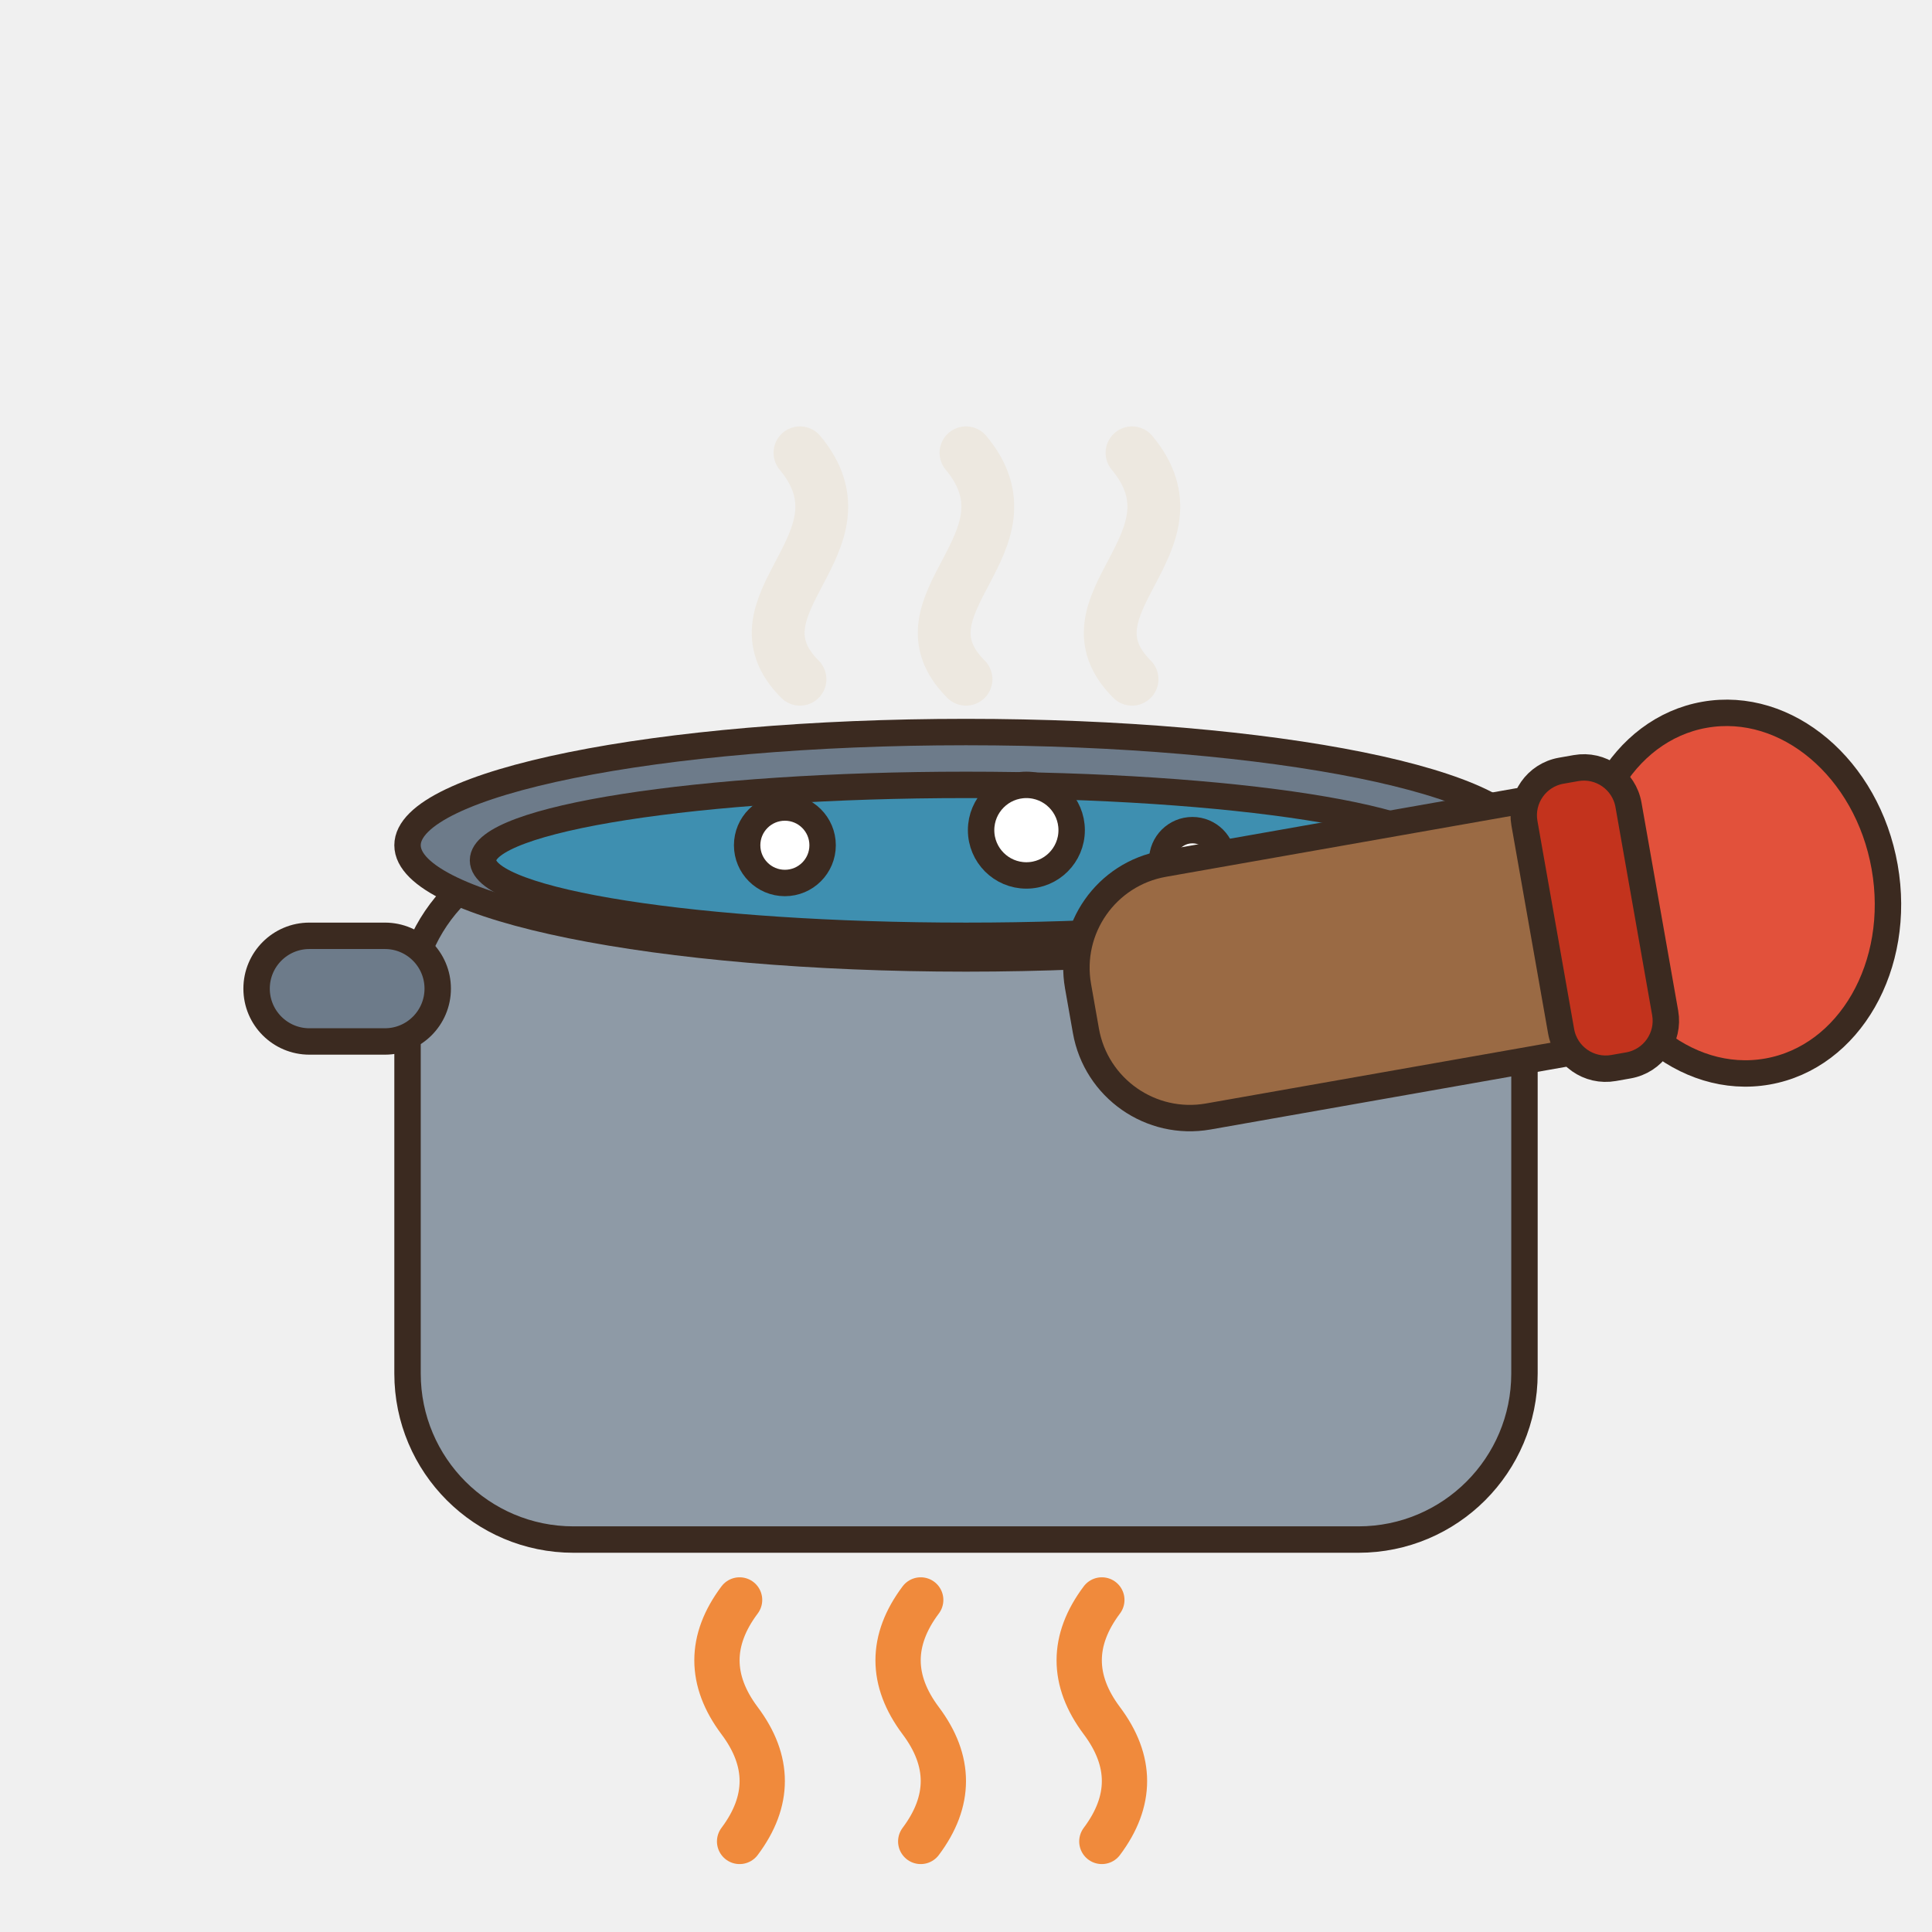
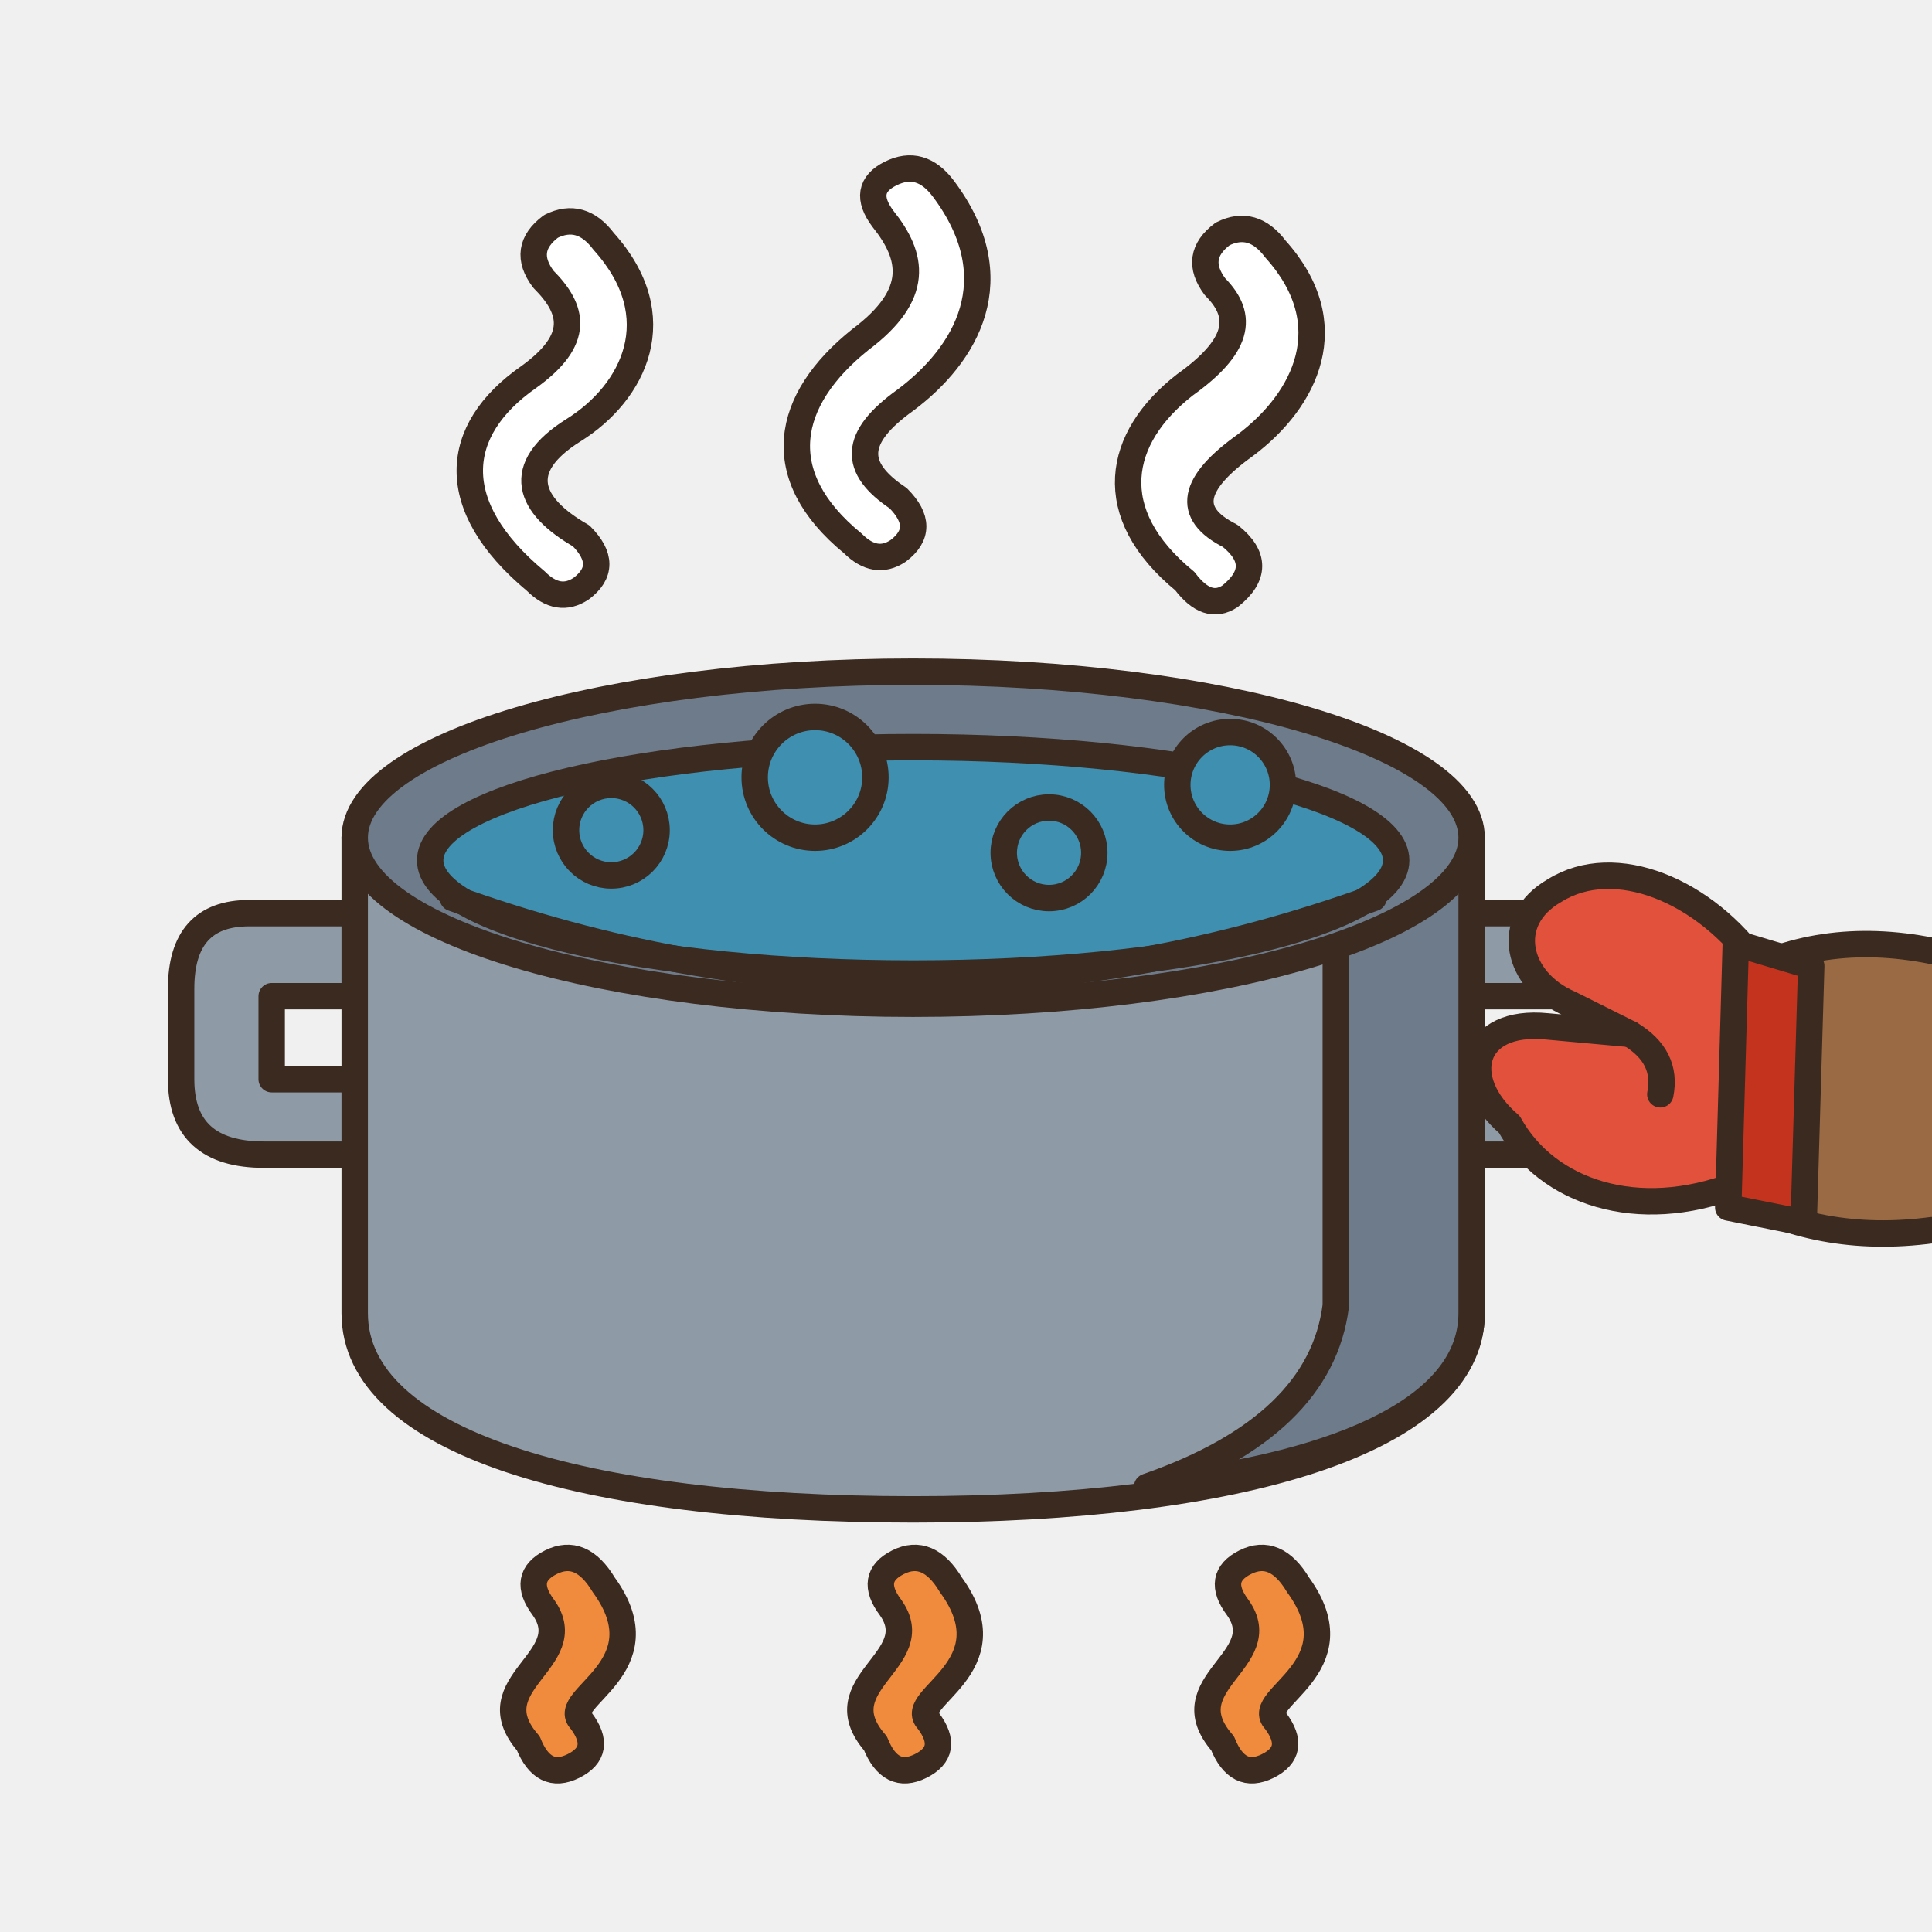
<svg xmlns="http://www.w3.org/2000/svg" viewBox="0 0 256 256">
-   <g stroke="#3B2A20" stroke-width="3.5" stroke-linecap="round" stroke-linejoin="round">
-     <rect x="54" y="112" width="148" height="92" rx="22" fill="#8E9AA6" />
-     <rect x="34" y="124" width="24" height="14" rx="7" fill="#6D7B8A" />
-     <rect x="198" y="124" width="24" height="14" rx="7" fill="#6D7B8A" />
-     <ellipse cx="128" cy="112" rx="74" ry="15" fill="#6D7B8A" />
-     <ellipse cx="128" cy="114" rx="64" ry="10" fill="#3E8FB0" />
-     <circle cx="104" cy="112" r="5" fill="#FFFFFF" />
-     <circle cx="136" cy="110" r="6" fill="#FFFFFF" />
-     <circle cx="158" cy="114" r="4" fill="#FFFFFF" />
-     <path d="M106 90 c-10 -10 10 -18 0 -30" fill="none" stroke="#EDE8E0" stroke-width="7" />
-     <path d="M128 90 c-10 -10 10 -18 0 -30" fill="none" stroke="#EDE8E0" stroke-width="7" />
-     <path d="M150 90 c-10 -10 10 -18 0 -30" fill="none" stroke="#EDE8E0" stroke-width="7" />
-     <path d="M98 244 q6 -8 0 -16 q-6 -8 0 -16" fill="none" stroke="#F08A3C" stroke-width="6" />
-     <path d="M122 244 q6 -8 0 -16 q-6 -8 0 -16" fill="none" stroke="#F08A3C" stroke-width="6" />
-     <path d="M146 244 q6 -8 0 -16 q-6 -8 0 -16" fill="none" stroke="#F08A3C" stroke-width="6" />
-     <g transform="translate(232 118) rotate(80)">
-       <rect x="-17" y="10" width="34" height="80" rx="14" fill="#9A6A44" />
-       <ellipse cx="0" cy="2" rx="24" ry="20" fill="#E2513B" />
-       <rect x="-20" y="14" width="40" height="14" rx="6" fill="#C3331D" />
+   <g id="boiling" stroke="#3B2A20" stroke-width="3.5" stroke-linecap="round" stroke-linejoin="round">
+     <g id="steam" fill="#FFFFFF">
+       <path d="M71 77 C59 67 60 57 70 50 C77 45 76 41 72 37 Q69 33 73 30 Q77 28 80 32 C89 42 84 52 76 57 C68 62 70 67 77 71 Q81 75 77 78 Q74 80 71 77 Z" />
+       <path d="M113 72 C102 63 104 53 114 45 C122 39 121 34 117 29 Q114 25 118 23 Q122 21 125 25 C134 37 128 47 120 53 C113 58 113 62 119 66 Q123 70 119 73 Q116 75 113 72 Z" />
+       <path d="M157 77 C146 68 148 58 157 51 C164 46 165 42 161 38 Q158 34 162 31 Q166 29 169 33 C178 43 173 53 165 59 C158 64 157 68 163 71 Q168 75 163 79 Q160 81 157 77 Z" />
+     </g>
+     <g id="heat" fill="#F08A3C">
+       <path d="M70 231 C63 223 77 220 72 213 Q69 209 73 207 Q77 205 80 210 C88 221 74 225 77 228 Q80 232 76 234 Q72 236 70 231 Z" />
+       <path d="M116 231 C109 223 123 220 118 213 Q115 209 119 207 Q123 205 126 210 C134 221 120 225 123 228 Q126 232 122 234 Q118 236 116 231 Z" />
+       <path d="M162 231 C155 223 169 220 164 213 Q161 209 165 207 Q169 205 172 210 C180 221 166 225 169 228 Q172 232 168 234 Q164 236 162 231 Z" />
+     </g>
+     <g id="handles">
+       <path d="M50 121 L33 121 Q24 121 24 131 L24 143 Q24 153 35 153 L51 153 L51 143 L36 143 L36 132 L51 132 Z" fill="#8E9AA6" />
+       <path d="M192 121 L211 121 Q222 121 222 132 L222 142 Q222 153 211 153 L192 153 L192 143 L210 143 L210 132 L192 132 Z" fill="#8E9AA6" />
+     </g>
+     <g id="pot">
+       <path d="M47 111 L47 174 C47 191 77 200 121 200 C164 200 195 191 195 174 L195 111 Z" fill="#8E9AA6" />
+       <path d="M177 121 L177 173 Q175 189 152 197 C179 194 195 186 195 174 L195 111 Z" fill="#6D7B8A" />
+       <ellipse cx="121" cy="111" rx="74" ry="22" fill="#6D7B8A" />
+       <ellipse cx="121" cy="114" rx="64" ry="15" fill="#3E8FB0" />
+       <path d="M60 119 Q121 141 182 119" fill="none" />
+     </g>
+     <g id="water-bubbles" fill="#3E8FB0">
+       <circle cx="81" cy="110" r="6" />
+       <circle cx="108" cy="103" r="8" />
+       <circle cx="139" cy="113" r="6" />
+       <circle cx="163" cy="104" r="7" />
+     </g>
+     <g id="bo-forearm">
+       <path d="M256 126 Q241 123 229 130 L229 158 Q241 165 256 163" fill="#9A6A44" />
+     </g>
+     <g id="oven-mitt">
+       <path d="M233 128 C226 118 214 113 206 118 C199 122 201 130 208 133 L216 137 L205 136 C195 135 193 143 200 149 C205 158 217 162 230 157 Z" fill="#E2513B" />
+       <path d="M230 125 L240 128 L239 162 L229 160 Z" fill="#C3331D" />
+       <path d="M216 137 Q221 140 220 145" fill="none" />
    </g>
  </g>
</svg>
